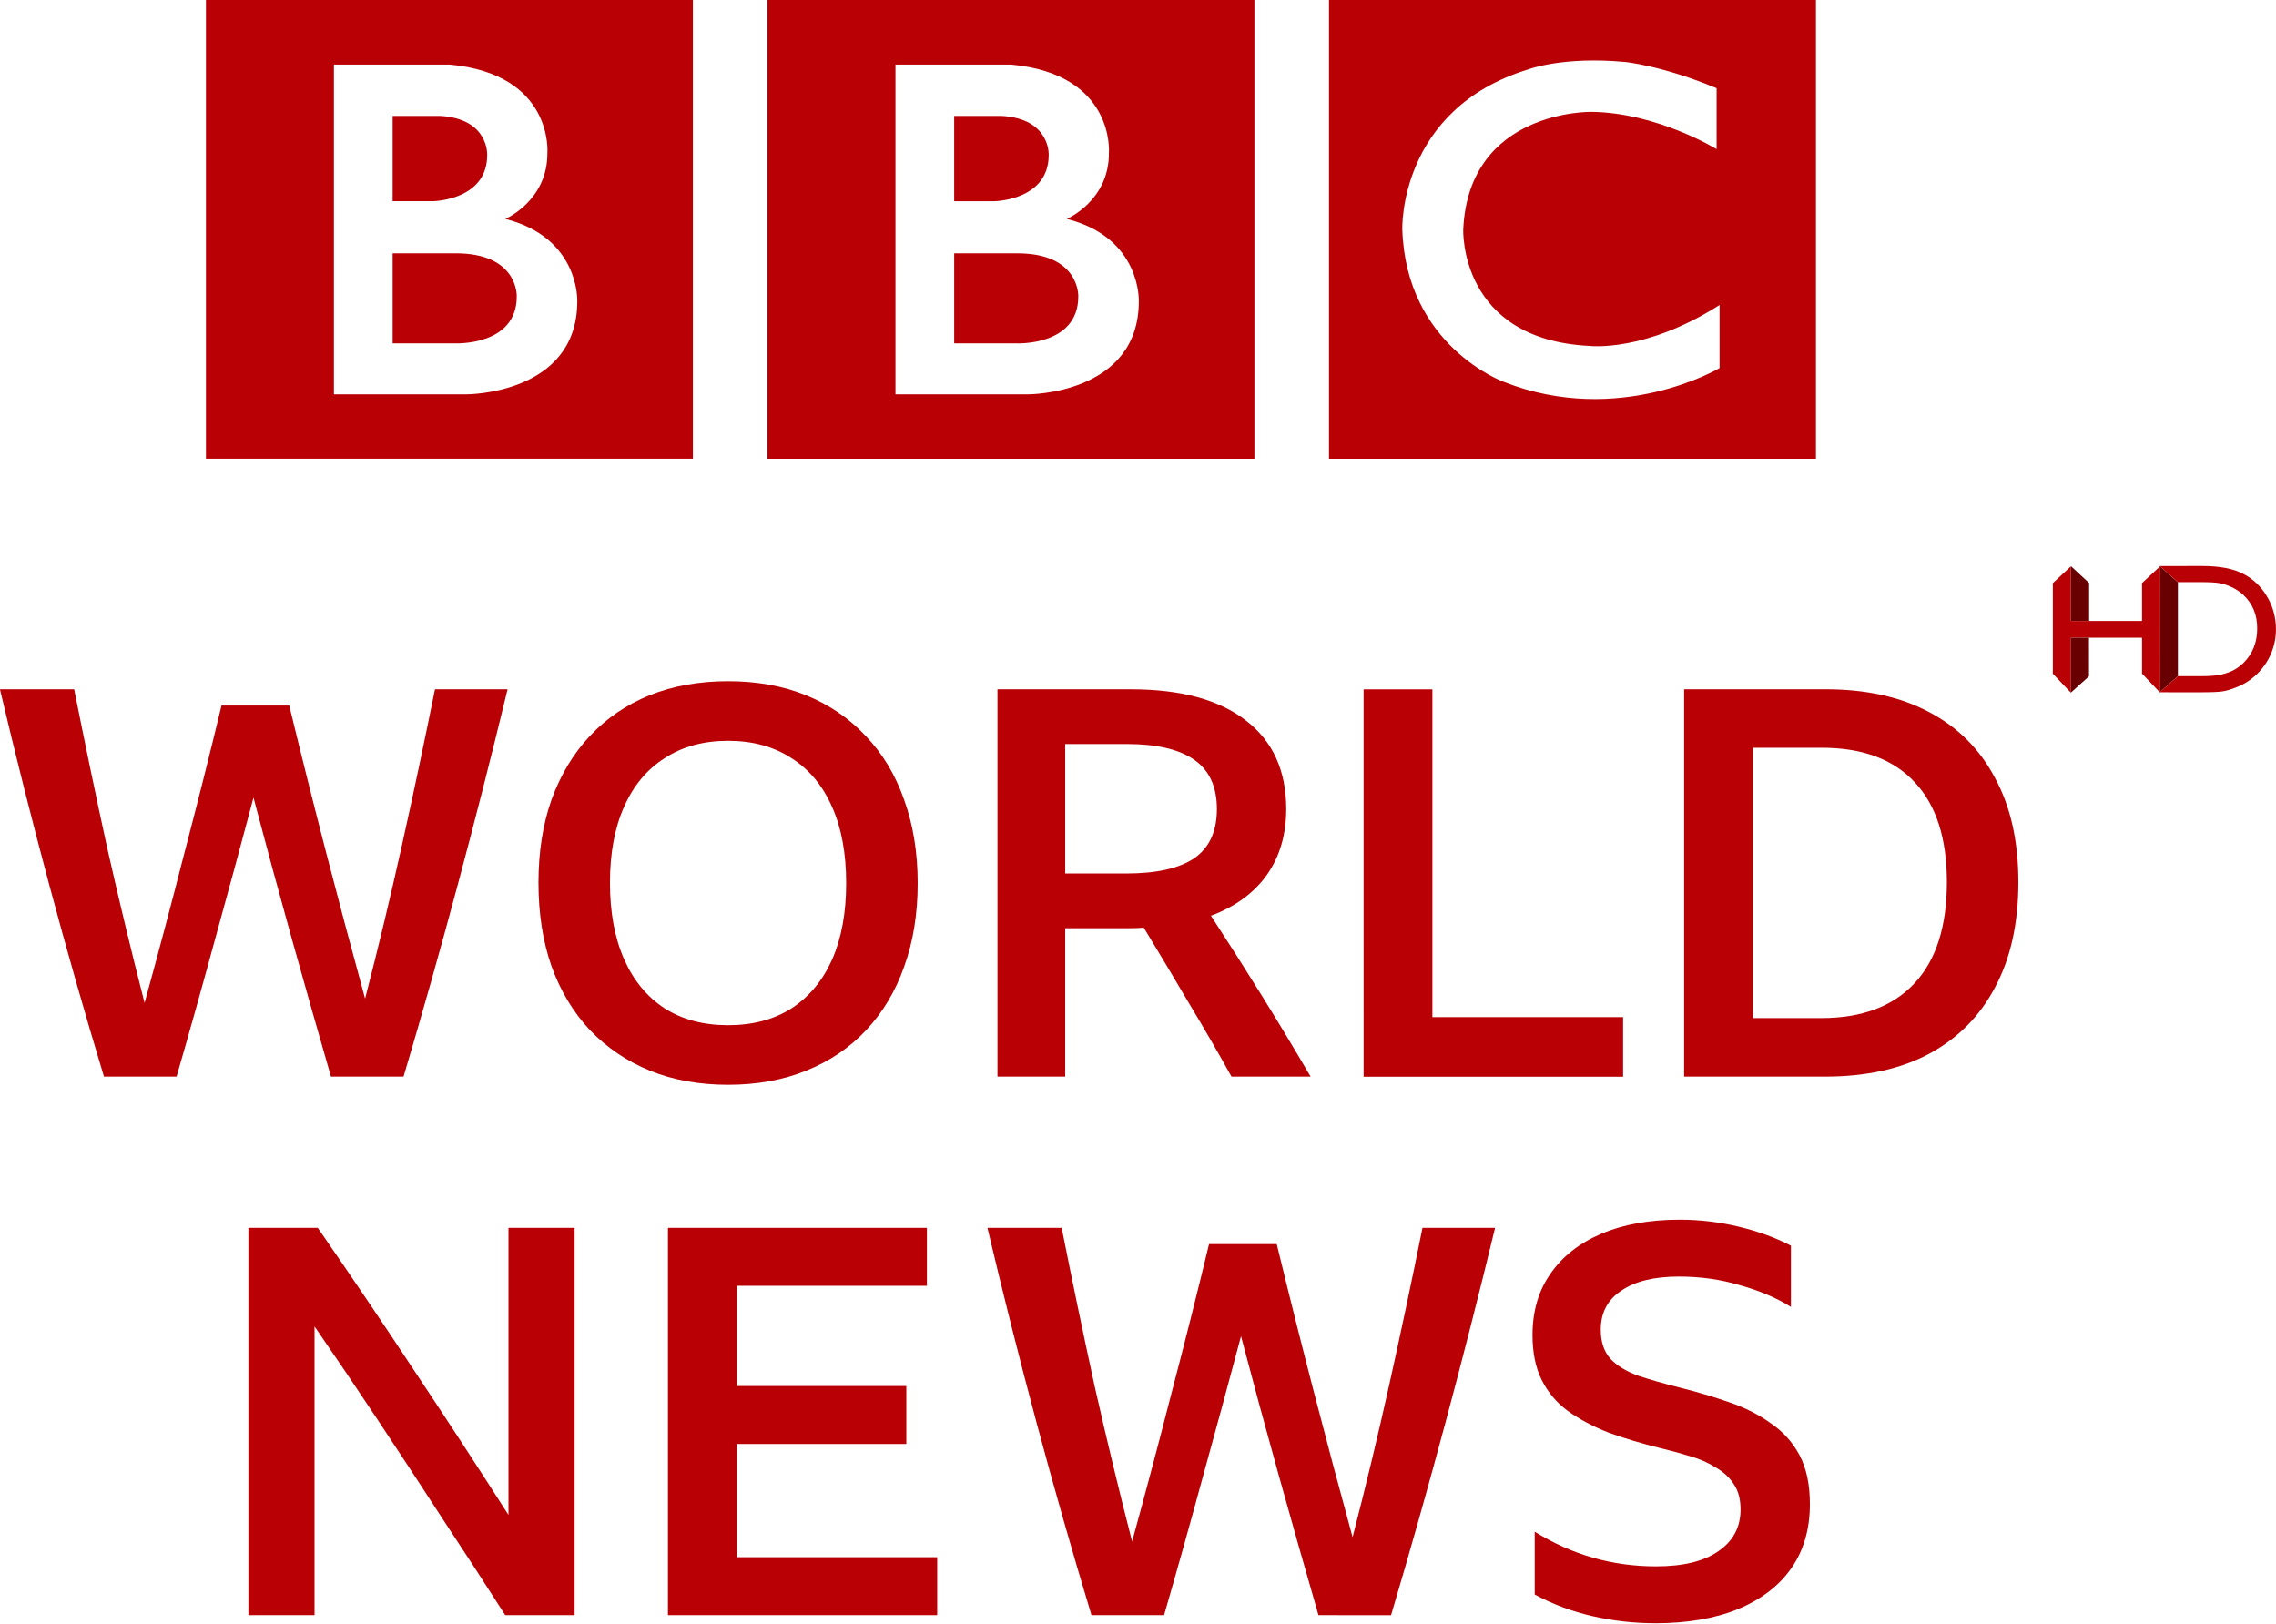
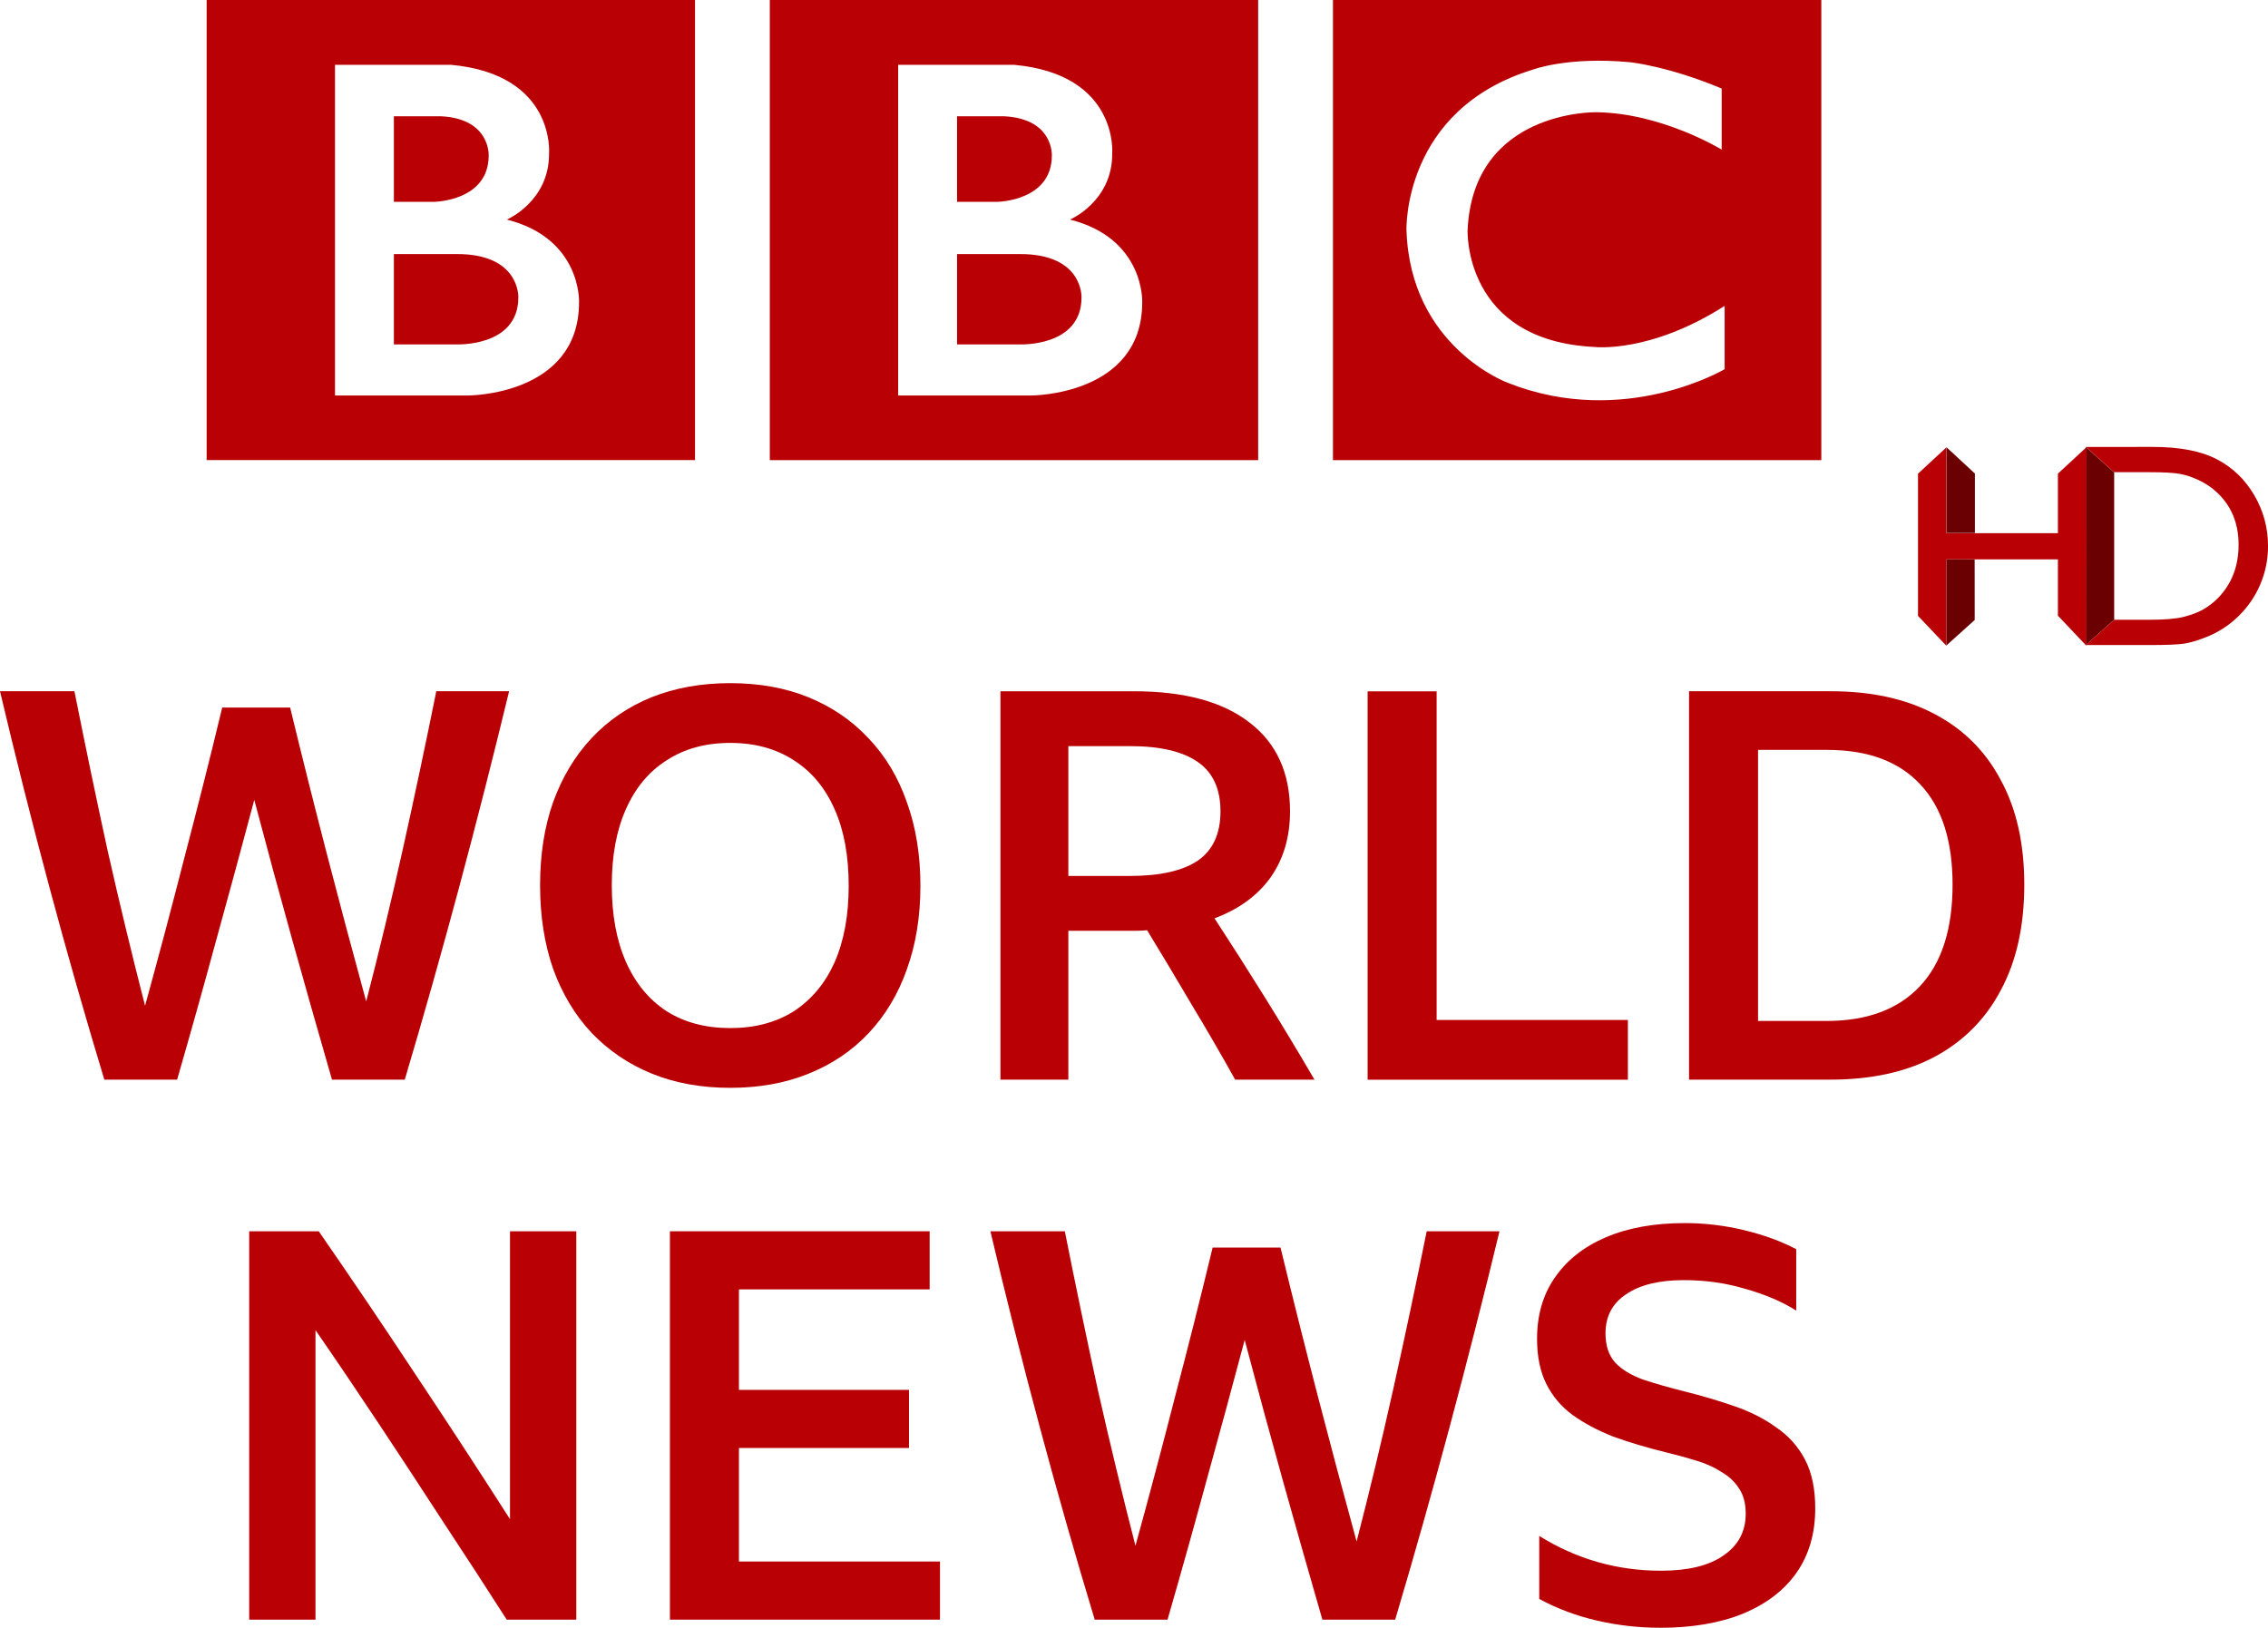
- <svg xmlns="http://www.w3.org/2000/svg" width="821.85" height="586.23" version="1.1" viewBox="0 0 217.45 155.11">
+ <svg xmlns="http://www.w3.org/2000/svg" width="816.61" height="586.23" version="1.1" viewBox="0 0 216.06 155.1">
  <link href="" rel="stylesheet" type="text/css" />
  <style type="text/css" />
-   <g transform="translate(133.47 -418.59)">
-     <path d="m-30.45 446.92c0 4.764-5.928 4.481-5.928 4.481h-5.928v-8.608h5.928c6.101-0.042 5.928 4.127 5.928 4.127m-11.857-17.255h4.517c4.691 0.248 4.514 3.74 4.514 3.74 0 4.34-5.187 4.411-5.187 4.411h-3.844zm10.76 9.844s4.058-1.729 4.022-6.316c0 0 0.617-7.516-9.341-8.433h-11.05v31.51h12.666s10.583 0.031 10.583-8.891c-1.5e-4 0 0.25-6.072-6.88-7.871m-28.598-20.923h46.524v43.841h-46.524zm-23.955 28.334c0 4.764-5.928 4.481-5.928 4.481h-5.929v-8.608h5.929c6.101-0.042 5.928 4.127 5.928 4.127m-11.857-17.255h4.518c4.691 0.248 4.514 3.74 4.514 3.74 0 4.34-5.187 4.411-5.187 4.411h-3.845zm10.761 9.844s4.058-1.729 4.022-6.316c0 0 0.617-7.516-9.342-8.433h-11.051v31.51h12.667s10.583 0.031 10.583-8.891c0 0 0.249-6.072-6.88-7.871m-28.598-20.923h46.524v43.841h-46.524zm144.33 8.433v5.822s-5.683-3.492-11.962-3.562c0 0-11.715-0.23-12.243 11.23 0 0-0.423 10.539 12.102 11.139 0 0 5.255 0.633 12.385-3.913v6.029s-9.564 5.682-20.642 1.306c0 0-9.313-3.401-9.668-14.561 0 0-0.387-11.478 12.034-15.288 0 0 3.317-1.27 9.277-0.705 1.4e-4 -1.6e-4 3.563 0.352 8.718 2.505m-37.033 35.408h46.524v-43.841h-46.524z" fill="#b90005" stroke-width=".154" />
-     <g fill="#b90005" font-family="'BBC Reith Sans'" font-size="40px" font-weight="500" letter-spacing="0px" word-spacing="0px">
-       <path d="m-101.85 521.46q-1.915-6.625-3.779-13.302-1.863-6.677-3.623-13.354-1.76 6.625-3.623 13.354-1.812 6.677-3.727 13.302h-6.936q-2.743-9.058-5.228-18.323t-4.71-18.686h7.091q1.501 7.557 3.157 15.166 1.708 7.557 3.571 14.804 1.967-7.143 3.779-14.234 1.863-7.091 3.571-14.182h6.47q1.708 7.039 3.52 14.027 1.812 6.988 3.727 13.975 1.863-7.195 3.52-14.648 1.656-7.454 3.157-14.907h6.936q-2.277 9.42-4.762 18.686-2.485 9.265-5.176 18.323z" />
-       <path d="m-63.911 483.68q4.141 0 7.454 1.346t5.694 3.882q2.433 2.536 3.675 6.108 1.294 3.571 1.294 7.971t-1.294 7.971q-1.242 3.52-3.623 6.056t-5.745 3.882q-3.313 1.346-7.454 1.346t-7.454-1.346-5.745-3.882q-2.381-2.536-3.675-6.108-1.242-3.571-1.242-7.971 0-4.4 1.242-7.919 1.294-3.571 3.675-6.108t5.694-3.882q3.364-1.346 7.505-1.346zm0 32.868q3.52 0 6.056-1.605 2.536-1.656 3.882-4.658 1.346-3.054 1.346-7.298 0-4.296-1.346-7.298-1.346-3.054-3.882-4.658-2.536-1.656-6.056-1.656t-6.056 1.656q-2.536 1.605-3.882 4.658-1.346 3.002-1.346 7.246 0 4.244 1.346 7.298 1.346 3.054 3.882 4.71 2.536 1.605 6.056 1.605z" />
-       <path d="m-31.701 507.28v14.182h-6.47v-37.009h12.733q7.195 0 11.025 3.002 3.83 2.95 3.83 8.437 0 3.675-1.863 6.315-1.863 2.588-5.331 3.882 2.433 3.727 4.814 7.557 2.381 3.83 4.71 7.816h-7.557q-2.019-3.623-4.141-7.143-2.07-3.52-4.244-7.091-0.621 0.052-1.294 0.052zm0-17.599v12.371h5.849q4.296 0 6.47-1.449 2.174-1.501 2.174-4.71 0-3.209-2.174-4.71-2.174-1.501-6.418-1.501z" />
-       <path d="m-3.192 484.46h6.574v31.315h18.22v5.694h-24.793z" />
-       <path d="m27.432 521.46v-37.009h13.509q5.797 0 9.886 2.174 4.141 2.174 6.315 6.315 2.226 4.089 2.226 9.938 0 5.901-2.226 10.042-2.174 4.141-6.315 6.367-4.089 2.174-9.938 2.174zm6.574-31.419v25.828h6.522q5.797 0 8.903-3.313t3.106-9.679q0-6.263-3.054-9.524-3.054-3.313-8.903-3.313z" />
-       <path d="m-85.201 572.92q-2.95-4.607-6.056-9.317-3.054-4.71-6.108-9.317-3.054-4.607-6.056-8.955v27.588h-6.315v-37.009h6.625q4.658 6.729 9.162 13.561 4.555 6.832 9.058 13.872v-27.433h6.315v37.009z" />
-       <path d="m-69.655 535.91h24.742v5.538h-18.168v9.576h16.201v5.538h-16.201v10.818h19.151v5.538h-25.725z" />
-       <path d="m-7.502 572.92q-1.915-6.625-3.779-13.302-1.863-6.677-3.623-13.354-1.76 6.625-3.623 13.354-1.812 6.677-3.727 13.302h-6.936q-2.743-9.058-5.228-18.323-2.485-9.265-4.71-18.686h7.091q1.501 7.557 3.157 15.166 1.708 7.557 3.571 14.804 1.967-7.143 3.779-14.234 1.863-7.091 3.571-14.182h6.47q1.708 7.039 3.52 14.027 1.812 6.988 3.727 13.975 1.863-7.195 3.52-14.648 1.656-7.454 3.157-14.907h6.936q-2.277 9.42-4.762 18.686-2.485 9.265-5.176 18.323z" />
-       <path d="m24.646 573.69q-3.002 0-5.952-0.673-2.95-0.673-5.538-2.07v-6.004q5.331 3.313 11.594 3.313 3.882 0 5.952-1.449 2.122-1.449 2.122-3.986 0-1.449-0.621-2.381-0.621-0.983-1.708-1.605-1.035-0.673-2.433-1.087-1.346-0.414-2.847-0.776-2.743-0.673-5.021-1.501-2.226-0.88-3.882-2.07-1.605-1.19-2.485-2.95-0.88-1.76-0.88-4.296 0-3.416 1.708-5.849 1.708-2.485 4.865-3.83t7.505-1.346q2.847 0 5.642 0.673t4.969 1.812v5.849q-2.07-1.294-4.865-2.07-2.743-0.828-5.849-0.828-3.52 0-5.487 1.346-1.967 1.294-1.967 3.727 0 1.76 0.932 2.795 0.932 0.983 2.64 1.605 1.708 0.569 3.986 1.139 2.485 0.621 4.71 1.397 2.277 0.776 3.986 2.019 1.76 1.19 2.743 3.054 0.983 1.863 0.983 4.658 0 3.571-1.76 6.108-1.76 2.536-5.124 3.934-3.313 1.346-7.919 1.346z" />
-     </g>
-     <g transform="matrix(.76132 0 0 .76132 -150.02 395.67)">
-       <path d="m292.78 116.99 2.271-2.019v-11.791l-2.271-2.034z" fill="#680002" stroke-width="4.205" />
-       <path d="m290.55 103.28 2.271-2.103-0.011 15.855-2.26-2.387v-4.505h-8.921v6.913l-2.271-2.392v-11.376l2.271-2.108v6.865h8.921z" fill="#b90005" fill-rule="evenodd" stroke-width="5.257" />
-       <path d="m292.78 116.99 2.276-2.019h2.891c1.135 0 2.019-0.074 2.65-0.226 0.626-0.163 1.151-0.357 1.567-0.594 0.421-0.242 0.81-0.536 1.157-0.883 1.125-1.135 1.682-2.571 1.682-4.306 0-1.708-0.578-3.096-1.724-4.174-0.426-0.4-0.915-0.731-1.467-0.988-0.547-0.257-1.062-0.426-1.561-0.51-0.489-0.084-1.277-0.126-2.371-0.126h-2.839l-2.255-2.019 5.33-4e-3c2.161 0 3.869 0.326 5.126 0.978 1.256 0.647 2.255 1.598 2.996 2.854 0.746 1.256 1.12 2.628 1.12 4.111 0 1.062-0.205 2.076-0.615 3.049-0.41 0.967-0.994 1.819-1.75 2.555-0.773 0.757-1.672 1.33-2.692 1.714-0.599 0.236-1.151 0.4-1.651 0.478-0.499 0.079-1.456 0.116-2.86 0.116l-5.01-4e-3z" fill="#b90005" fill-rule="evenodd" stroke-width="4.205" />
-       <path d="m281.63 117.03v-6.892l2.26 4e-3 4e-3 4.847-2.266 2.04z" fill="#680002" stroke-width="4.205" />
-       <path d="m283.91 108.03h-2.271v-6.86l2.271 2.103z" fill="#680002" stroke-width="4.205" />
-     </g>
+   <path d="m103.03 28.334c0 4.764-5.928 4.481-5.928 4.481h-5.928v-8.608h5.928c6.101-0.042 5.928 4.127 5.928 4.127m-11.857-17.255h4.517c4.691 0.248 4.514 3.74 4.514 3.74 0 4.34-5.187 4.411-5.187 4.411h-3.844zm10.76 9.844s4.058-1.729 4.022-6.316c0 0 0.617-7.516-9.341-8.433h-11.05v31.51h12.666s10.583 0.031 10.583-8.891c-1.5e-4 0 0.25-6.072-6.88-7.871m-28.598-20.923h46.524v43.841h-46.524zm-23.955 28.334c0 4.764-5.928 4.481-5.928 4.481h-5.929v-8.608h5.929c6.101-0.042 5.928 4.127 5.928 4.127m-11.857-17.255h4.518c4.691 0.248 4.514 3.74 4.514 3.74 0 4.34-5.187 4.411-5.187 4.411h-3.845zm10.761 9.844s4.058-1.729 4.022-6.316c0 0 0.617-7.516-9.342-8.433h-11.051v31.51h12.667s10.583 0.031 10.583-8.891c0 0 0.249-6.072-6.88-7.871m-28.598-20.923h46.524v43.841h-46.524zm144.33 8.433v5.822s-5.683-3.492-11.962-3.562c0 0-11.715-0.23-12.243 11.23 0 0-0.423 10.539 12.102 11.139 0 0 5.255 0.633 12.385-3.913v6.029s-9.564 5.682-20.642 1.306c0 0-9.313-3.401-9.668-14.561 0 0-0.387-11.478 12.034-15.288 0 0 3.317-1.27 9.277-0.705 1.4e-4 -1.6e-4 3.563 0.352 8.718 2.505m-37.033 35.408h46.524v-43.841h-46.524z" fill="#b90005" stroke-width=".154" />
+   <g transform="translate(-35.914 -51.476)" fill="#b90005">
+     <path d="m67.54 154.35q-1.915-6.625-3.779-13.302-1.863-6.677-3.623-13.354-1.76 6.625-3.623 13.354-1.812 6.677-3.727 13.302h-6.936q-2.743-9.058-5.228-18.323t-4.71-18.686h7.091q1.501 7.557 3.157 15.166 1.708 7.557 3.571 14.804 1.967-7.143 3.779-14.234 1.863-7.091 3.571-14.182h6.47q1.708 7.039 3.52 14.027 1.812 6.988 3.727 13.975 1.863-7.195 3.52-14.648 1.656-7.454 3.157-14.907h6.936q-2.277 9.42-4.762 18.686-2.485 9.265-5.176 18.323z" />
+     <path d="m105.48 116.57q4.141 0 7.454 1.346t5.694 3.882q2.433 2.536 3.675 6.108 1.294 3.571 1.294 7.971t-1.294 7.971q-1.242 3.52-3.623 6.056t-5.745 3.882q-3.313 1.346-7.454 1.346t-7.454-1.346-5.745-3.882q-2.381-2.536-3.675-6.108-1.242-3.571-1.242-7.971 0-4.4 1.242-7.919 1.294-3.571 3.675-6.108t5.694-3.882q3.364-1.346 7.505-1.346zm0 32.868q3.52 0 6.056-1.605 2.536-1.656 3.882-4.658 1.346-3.054 1.346-7.298 0-4.296-1.346-7.298-1.346-3.054-3.882-4.658-2.536-1.656-6.056-1.656t-6.056 1.656q-2.536 1.605-3.882 4.658-1.346 3.002-1.346 7.246 0 4.244 1.346 7.298 1.346 3.054 3.882 4.71 2.536 1.605 6.056 1.605z" />
+     <path d="m137.69 140.17v14.182h-6.47v-37.009h12.733q7.195 0 11.025 3.002 3.83 2.95 3.83 8.437 0 3.675-1.863 6.315-1.863 2.588-5.331 3.882 2.433 3.727 4.814 7.557 2.381 3.83 4.71 7.816h-7.557q-2.019-3.623-4.141-7.143-2.07-3.52-4.244-7.091-0.621 0.052-1.294 0.052zm0-17.599v12.371h5.849q4.296 0 6.47-1.449 2.174-1.501 2.174-4.71 0-3.209-2.174-4.71-2.174-1.501-6.418-1.501z" />
+     <path d="m166.2 117.35h6.574v31.315h18.22v5.694h-24.793z" />
+     <path d="m196.82 154.35v-37.009h13.509q5.797 0 9.886 2.174 4.141 2.174 6.315 6.315 2.226 4.089 2.226 9.938 0 5.901-2.226 10.042-2.174 4.141-6.315 6.367-4.089 2.174-9.938 2.174zm6.574-31.419v25.828h6.522q5.797 0 8.903-3.313t3.106-9.679q0-6.263-3.054-9.524-3.054-3.313-8.903-3.313z" />
+     <path d="m84.189 205.81q-2.95-4.607-6.056-9.317-3.054-4.71-6.108-9.317-3.054-4.607-6.056-8.955v27.588h-6.315v-37.009h6.625q4.658 6.729 9.162 13.561 4.555 6.832 9.058 13.872v-27.433h6.315v37.009z" />
+     <path d="m99.735 168.8h24.742v5.538h-18.168v9.576h16.201v5.538h-16.201v10.818h19.151v5.538h-25.725z" />
+     <path d="m161.89 205.81q-1.915-6.625-3.779-13.302-1.863-6.677-3.623-13.354-1.76 6.625-3.623 13.354-1.812 6.677-3.727 13.302h-6.936q-2.743-9.058-5.228-18.323-2.485-9.265-4.71-18.686h7.091q1.501 7.557 3.157 15.166 1.708 7.557 3.571 14.804 1.967-7.143 3.779-14.234 1.863-7.091 3.571-14.182h6.47q1.708 7.039 3.52 14.027 1.812 6.988 3.727 13.975 1.863-7.195 3.52-14.648 1.656-7.454 3.157-14.907h6.936q-2.277 9.42-4.762 18.686-2.485 9.265-5.176 18.323z" />
+     <path d="m194.04 206.58q-3.002 0-5.952-0.673-2.95-0.673-5.538-2.07v-6.004q5.331 3.313 11.594 3.313 3.882 0 5.952-1.449 2.122-1.449 2.122-3.986 0-1.449-0.621-2.381-0.621-0.983-1.708-1.605-1.035-0.673-2.433-1.087-1.346-0.414-2.847-0.776-2.743-0.673-5.021-1.501-2.226-0.88-3.882-2.07-1.605-1.19-2.485-2.95-0.88-1.76-0.88-4.296 0-3.416 1.708-5.849 1.708-2.485 4.865-3.83t7.505-1.346q2.847 0 5.642 0.673t4.969 1.812v5.849q-2.07-1.294-4.865-2.07-2.743-0.828-5.849-0.828-3.52 0-5.487 1.346-1.967 1.294-1.967 3.727 0 1.76 0.932 2.795 0.932 0.983 2.64 1.605 1.708 0.569 3.986 1.139 2.485 0.621 4.71 1.397 2.277 0.776 3.986 2.019 1.76 1.19 2.743 3.054 0.983 1.863 0.983 4.658 0 3.571-1.76 6.108-1.76 2.536-5.124 3.934-3.313 1.346-7.919 1.346z" />
+   </g>
+   <g transform="matrix(1.1909 0 0 1.1909 -149.97 -77.866)">
+     <path d="m292.78 116.99 2.271-2.019v-11.791l-2.271-2.034z" fill="#6b0002" stroke-width="4.205" />
+     <path d="m290.55 103.28 2.271-2.103-0.011 15.855-2.26-2.387v-4.505h-8.921v6.913l-2.271-2.392v-11.376l2.271-2.108v6.865h8.921z" fill="#b90005" fill-rule="evenodd" stroke-width="5.257" />
+     <path d="m292.78 116.99 2.276-2.019h2.891c1.135 0 2.019-0.074 2.65-0.226 0.626-0.163 1.151-0.357 1.567-0.594 0.421-0.242 0.81-0.536 1.157-0.883 1.125-1.135 1.682-2.571 1.682-4.306 0-1.708-0.578-3.096-1.724-4.174-0.426-0.4-0.915-0.731-1.467-0.988-0.547-0.257-1.062-0.426-1.561-0.51-0.489-0.084-1.277-0.126-2.371-0.126h-2.839l-2.255-2.019 5.33-4e-3c2.161 0 3.869 0.326 5.126 0.978 1.256 0.647 2.255 1.598 2.996 2.854 0.746 1.256 1.12 2.628 1.12 4.111 0 1.062-0.205 2.076-0.615 3.049-0.41 0.967-0.994 1.819-1.75 2.555-0.773 0.757-1.672 1.33-2.692 1.714-0.599 0.236-1.151 0.4-1.651 0.478-0.499 0.079-1.456 0.116-2.86 0.116l-5.01-4e-3z" fill="#b90005" fill-rule="evenodd" stroke-width="4.205" />
+     <path d="m281.63 117.03v-6.892l2.26 4e-3 4e-3 4.847-2.266 2.04z" fill="#6b0002" stroke-width="4.205" />
+     <path d="m283.91 108.03h-2.271v-6.86l2.271 2.103z" fill="#6b0002" stroke-width="4.205" />
  </g>
</svg>
